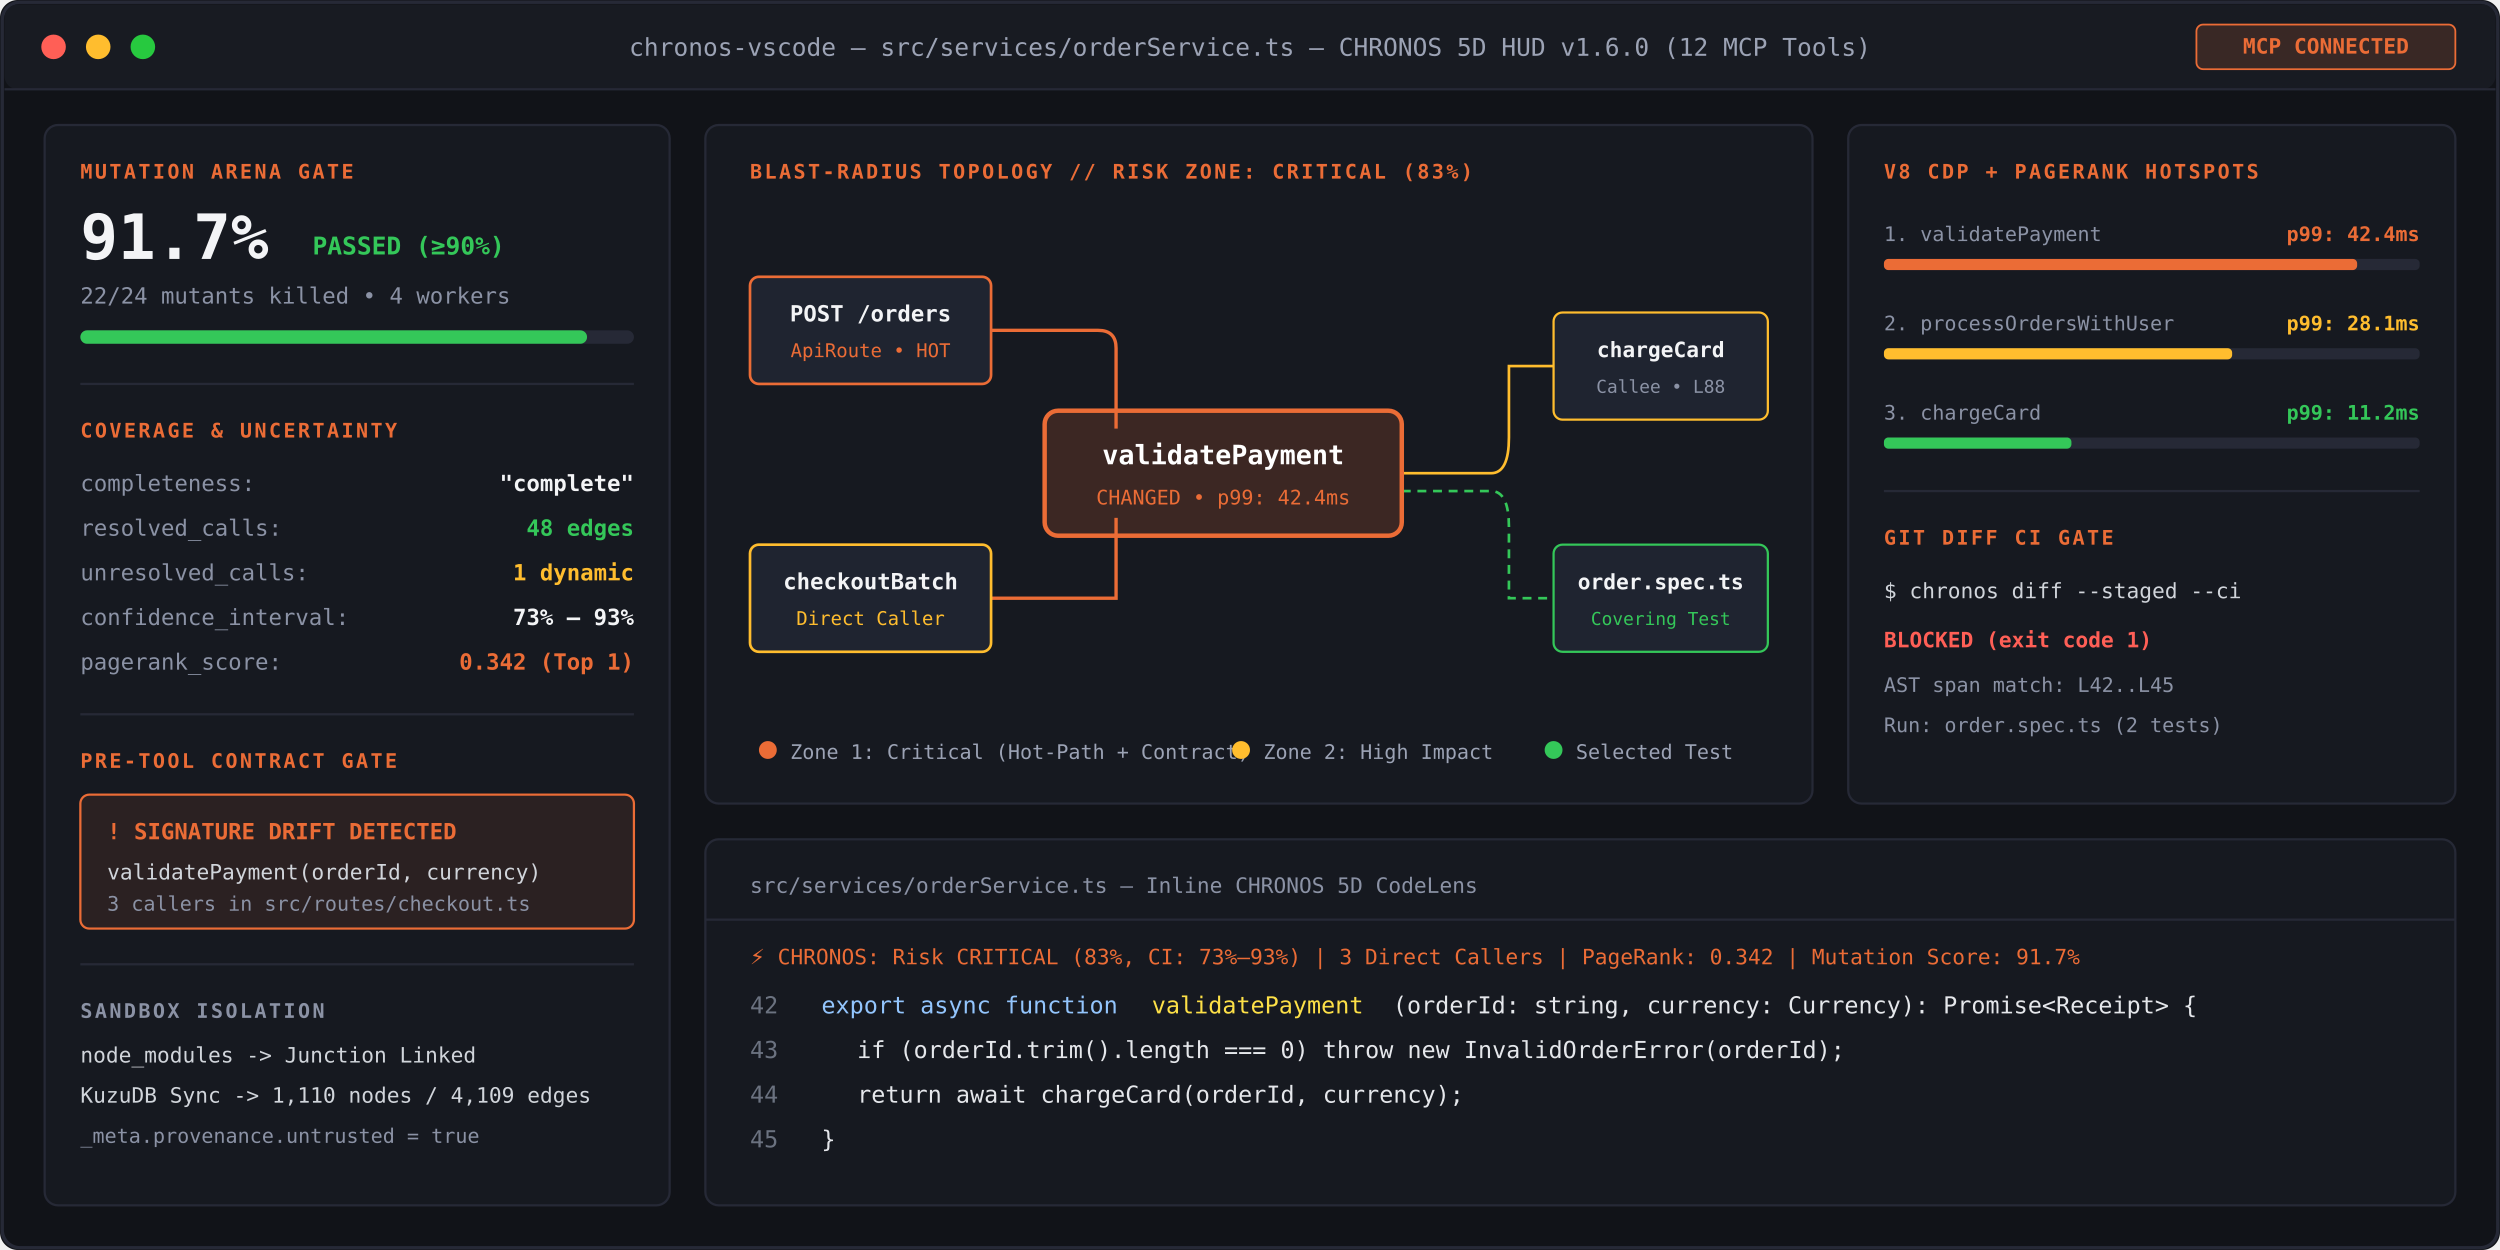
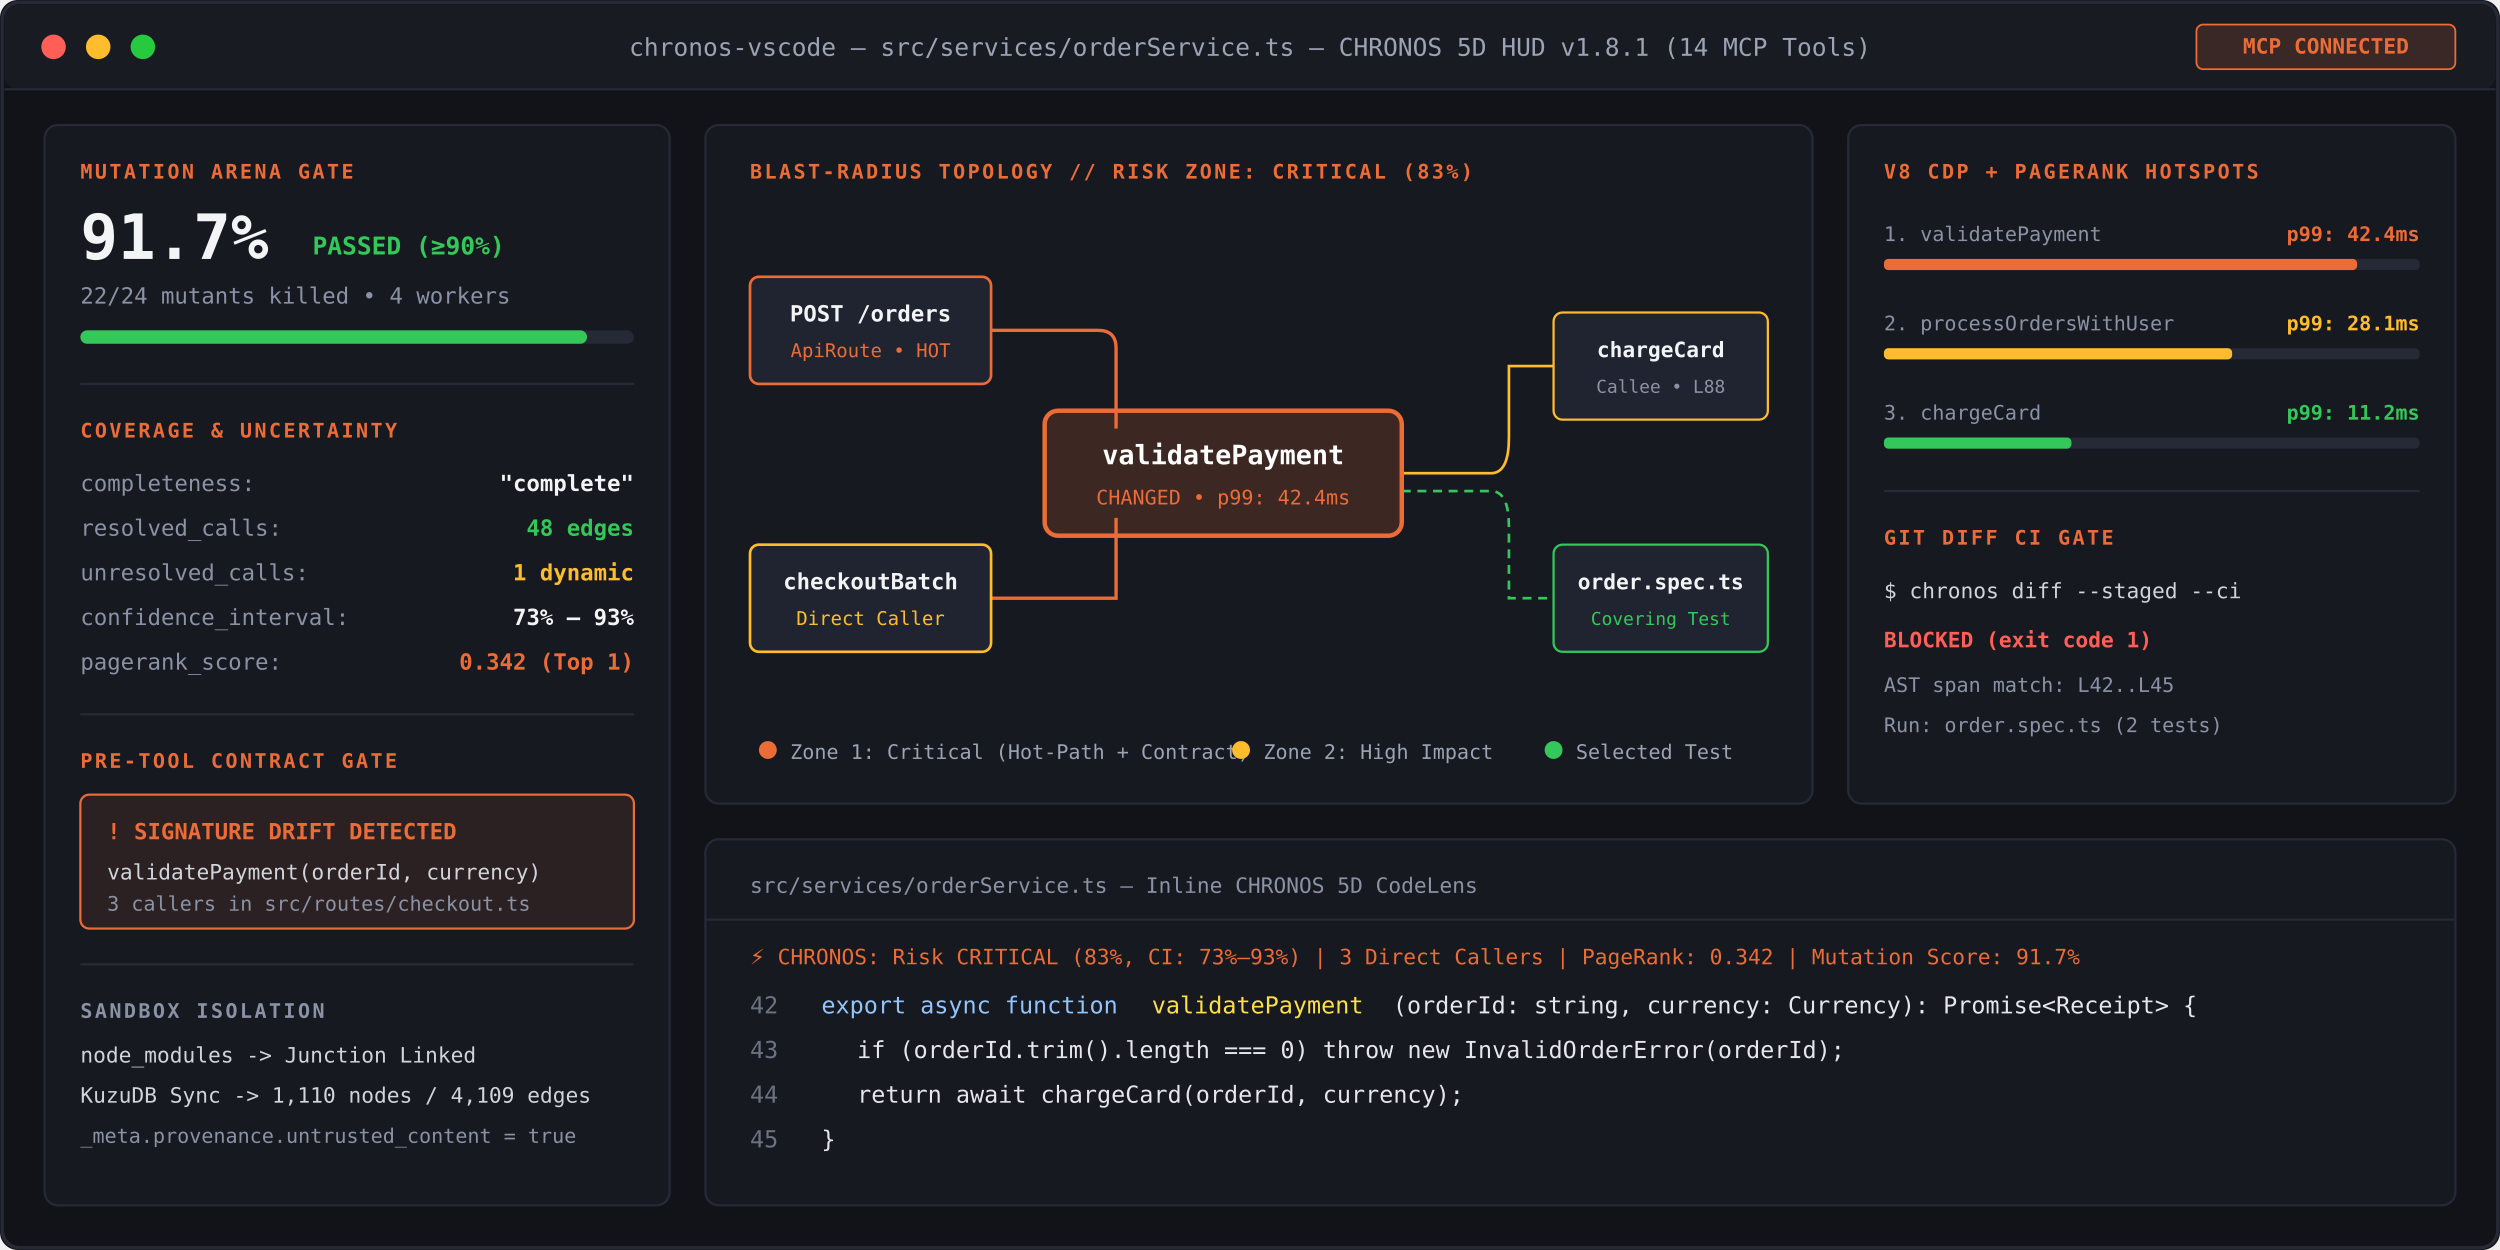
<svg xmlns="http://www.w3.org/2000/svg" viewBox="0 0 1120 560" width="100%" height="100%" role="img" aria-labelledby="hud-title hud-desc">
  <rect width="1120" height="560" rx="8" fill="#111318" />
  <rect x="1" y="1" width="1118" height="558" rx="8" fill="none" stroke="#262936" stroke-width="1.5" />
  <rect x="2" y="2" width="1116" height="38" rx="6" fill="#181b22" />
  <line x1="2" y1="40" x2="1118" y2="40" stroke="#262936" stroke-width="1" />
  <circle cx="24" cy="21" r="5.5" fill="#ff5f56" />
  <circle cx="44" cy="21" r="5.5" fill="#ffbd2e" />
  <circle cx="64" cy="21" r="5.5" fill="#27c93f" />
-   <text x="560" y="25" fill="#9ca3b5" font-size="11" font-weight="500" font-family="'Geist Mono', 'SF Mono', Consolas, monospace" text-anchor="middle">chronos-vscode — src/services/orderService.ts — CHRONOS 5D HUD v1.6.0 (12 MCP Tools)</text>
+   <text x="560" y="25" fill="#9ca3b5" font-size="11" font-weight="500" font-family="'Geist Mono', 'SF Mono', Consolas, monospace" text-anchor="middle">chronos-vscode — src/services/orderService.ts — CHRONOS 5D HUD v1.8.1 (14 MCP Tools)</text>
  <rect x="984" y="11" width="116" height="20" rx="3" fill="rgba(235,108,54,0.16)" stroke="#eb6c36" stroke-width="0.8" />
  <text x="1042" y="24" fill="#eb6c36" font-size="9.5" font-weight="600" font-family="'Geist Mono', Consolas, monospace" text-anchor="middle">MCP CONNECTED</text>
  <rect x="20" y="56" width="280" height="484" rx="6" fill="#161920" stroke="#262936" stroke-width="1" />
  <text x="36" y="80" fill="#eb6c36" font-size="9" font-weight="600" font-family="'Geist Mono', Consolas, monospace" letter-spacing="0.12em">MUTATION ARENA GATE</text>
  <text x="36" y="116" fill="#f3f4f6" font-size="28" font-weight="700" font-family="'Geist Mono', Consolas, monospace">91.7%</text>
  <text x="140" y="114" fill="#34c759" font-size="11" font-weight="600" font-family="'Geist Mono', Consolas, monospace">PASSED (≥90%)</text>
  <text x="36" y="136" fill="#8b92a5" font-size="10" font-family="'Geist Mono', Consolas, monospace">22/24 mutants killed • 4 workers</text>
  <rect x="36" y="148" width="248" height="6" rx="3" fill="#262936" />
  <rect x="36" y="148" width="227" height="6" rx="3" fill="#34c759" />
  <line x1="36" y1="172" x2="284" y2="172" stroke="#262936" stroke-width="1" />
  <text x="36" y="196" fill="#eb6c36" font-size="9" font-weight="600" font-family="'Geist Mono', Consolas, monospace" letter-spacing="0.12em">COVERAGE &amp; UNCERTAINTY</text>
  <text x="36" y="220" fill="#8b92a5" font-size="10" font-family="'Geist Mono', Consolas, monospace">completeness:</text>
  <text x="284" y="220" fill="#f3f4f6" font-size="10" font-weight="600" font-family="'Geist Mono', Consolas, monospace" text-anchor="end">"complete"</text>
  <text x="36" y="240" fill="#8b92a5" font-size="10" font-family="'Geist Mono', Consolas, monospace">resolved_calls:</text>
  <text x="284" y="240" fill="#34c759" font-size="10" font-weight="600" font-family="'Geist Mono', Consolas, monospace" text-anchor="end">48 edges</text>
  <text x="36" y="260" fill="#8b92a5" font-size="10" font-family="'Geist Mono', Consolas, monospace">unresolved_calls:</text>
  <text x="284" y="260" fill="#ffbd2e" font-size="10" font-weight="600" font-family="'Geist Mono', Consolas, monospace" text-anchor="end">1 dynamic</text>
  <text x="36" y="280" fill="#8b92a5" font-size="10" font-family="'Geist Mono', Consolas, monospace">confidence_interval:</text>
  <text x="284" y="280" fill="#f3f4f6" font-size="10" font-weight="600" font-family="'Geist Mono', Consolas, monospace" text-anchor="end">73% – 93%</text>
  <text x="36" y="300" fill="#8b92a5" font-size="10" font-family="'Geist Mono', Consolas, monospace">pagerank_score:</text>
  <text x="284" y="300" fill="#eb6c36" font-size="10" font-weight="600" font-family="'Geist Mono', Consolas, monospace" text-anchor="end">0.342 (Top 1)</text>
  <line x1="36" y1="320" x2="284" y2="320" stroke="#262936" stroke-width="1" />
  <text x="36" y="344" fill="#eb6c36" font-size="9" font-weight="600" font-family="'Geist Mono', Consolas, monospace" letter-spacing="0.12em">PRE-TOOL CONTRACT GATE</text>
  <rect x="36" y="356" width="248" height="60" rx="4" fill="rgba(235,108,54,0.10)" stroke="#eb6c36" stroke-width="1" />
  <text x="48" y="376" fill="#eb6c36" font-size="10" font-weight="600" font-family="'Geist Mono', Consolas, monospace">! SIGNATURE DRIFT DETECTED</text>
  <text x="48" y="394" fill="#d1d5db" font-size="9.5" font-family="'Geist Mono', Consolas, monospace">validatePayment(orderId, currency)</text>
  <text x="48" y="408" fill="#8b92a5" font-size="9" font-family="'Geist Mono', Consolas, monospace">3 callers in src/routes/checkout.ts</text>
  <line x1="36" y1="432" x2="284" y2="432" stroke="#262936" stroke-width="1" />
  <text x="36" y="456" fill="#8b92a5" font-size="9" font-weight="600" font-family="'Geist Mono', Consolas, monospace" letter-spacing="0.12em">SANDBOX ISOLATION</text>
  <text x="36" y="476" fill="#d1d5db" font-size="9.5" font-family="'Geist Mono', Consolas, monospace">node_modules -&gt; Junction Linked</text>
  <text x="36" y="494" fill="#d1d5db" font-size="9.5" font-family="'Geist Mono', Consolas, monospace">KuzuDB Sync  -&gt; 1,110 nodes / 4,109 edges</text>
-   <text x="36" y="512" fill="#8b92a5" font-size="9" font-family="'Geist Mono', Consolas, monospace">_meta.provenance.untrusted = true</text>
+   <text x="36" y="512" fill="#8b92a5" font-size="9" font-family="'Geist Mono', Consolas, monospace">_meta.provenance.untrusted_content = true</text>
  <rect x="316" y="56" width="496" height="304" rx="6" fill="#161920" stroke="#262936" stroke-width="1" />
  <text x="336" y="80" fill="#eb6c36" font-size="9" font-weight="600" font-family="'Geist Mono', Consolas, monospace" letter-spacing="0.12em">BLAST-RADIUS TOPOLOGY // RISK ZONE: CRITICAL (83%)</text>
  <path d="M 444 148 L 492 148 Q 500 148 500 156 L 500 192" fill="none" stroke="#eb6c36" stroke-width="1.5" />
  <path d="M 444 268 L 500 268 L 500 232" fill="none" stroke="#eb6c36" stroke-width="1.5" />
  <path d="M 628 212 L 668 212 Q 676 212 676 196 L 676 164 L 696 164" fill="none" stroke="#ffbd2e" stroke-width="1.2" />
  <path d="M 628 220 L 668 220 Q 676 220 676 236 L 676 268 L 696 268" fill="none" stroke="#34c759" stroke-width="1.2" stroke-dasharray="4,3" />
  <rect x="336" y="124" width="108" height="48" rx="4" fill="#1f2430" stroke="#eb6c36" stroke-width="1.2" />
  <text x="390" y="144" fill="#f3f4f6" font-size="10" font-weight="600" font-family="'Geist Mono', Consolas, monospace" text-anchor="middle">POST /orders</text>
  <text x="390" y="160" fill="#eb6c36" font-size="8.5" font-family="'Geist Mono', Consolas, monospace" text-anchor="middle">ApiRoute • HOT</text>
  <rect x="336" y="244" width="108" height="48" rx="4" fill="#1f2430" stroke="#ffbd2e" stroke-width="1.2" />
  <text x="390" y="264" fill="#f3f4f6" font-size="10" font-weight="600" font-family="'Geist Mono', Consolas, monospace" text-anchor="middle">checkoutBatch</text>
  <text x="390" y="280" fill="#ffbd2e" font-size="8.5" font-family="'Geist Mono', Consolas, monospace" text-anchor="middle">Direct Caller</text>
  <rect x="468" y="184" width="160" height="56" rx="6" fill="rgba(235,108,54,0.18)" stroke="#eb6c36" stroke-width="2" />
  <text x="548" y="208" fill="#ffffff" font-size="12" font-weight="700" font-family="'Geist Mono', Consolas, monospace" text-anchor="middle">validatePayment</text>
  <text x="548" y="226" fill="#eb6c36" font-size="9" font-family="'Geist Mono', Consolas, monospace" text-anchor="middle">CHANGED • p99: 42.4ms</text>
  <rect x="696" y="140" width="96" height="48" rx="4" fill="#1f2430" stroke="#ffbd2e" stroke-width="1" />
  <text x="744" y="160" fill="#f3f4f6" font-size="9.5" font-weight="600" font-family="'Geist Mono', Consolas, monospace" text-anchor="middle">chargeCard</text>
  <text x="744" y="176" fill="#8b92a5" font-size="8" font-family="'Geist Mono', Consolas, monospace" text-anchor="middle">Callee • L88</text>
  <rect x="696" y="244" width="96" height="48" rx="4" fill="#1f2430" stroke="#34c759" stroke-width="1" />
  <text x="744" y="264" fill="#f3f4f6" font-size="9.5" font-weight="600" font-family="'Geist Mono', Consolas, monospace" text-anchor="middle">order.spec.ts</text>
  <text x="744" y="280" fill="#34c759" font-size="8" font-family="'Geist Mono', Consolas, monospace" text-anchor="middle">Covering Test</text>
  <circle cx="344" cy="336" r="4" fill="#eb6c36" />
  <text x="354" y="340" fill="#9ca3b5" font-size="9" font-family="'Geist Mono', Consolas, monospace">Zone 1: Critical (Hot-Path + Contract)</text>
  <circle cx="556" cy="336" r="4" fill="#ffbd2e" />
  <text x="566" y="340" fill="#9ca3b5" font-size="9" font-family="'Geist Mono', Consolas, monospace">Zone 2: High Impact</text>
  <circle cx="696" cy="336" r="4" fill="#34c759" />
  <text x="706" y="340" fill="#9ca3b5" font-size="9" font-family="'Geist Mono', Consolas, monospace">Selected Test</text>
  <rect x="316" y="376" width="784" height="164" rx="6" fill="#161920" stroke="#262936" stroke-width="1" />
  <text x="336" y="400" fill="#8b92a5" font-size="9.5" font-family="'Geist Mono', Consolas, monospace">src/services/orderService.ts — Inline CHRONOS 5D CodeLens</text>
  <line x1="316" y1="412" x2="1100" y2="412" stroke="#262936" stroke-width="1" />
  <text x="336" y="432" fill="#eb6c36" font-size="9.5" font-family="'Geist Mono', Consolas, monospace">⚡ CHRONOS: Risk CRITICAL (83%, CI: 73%–93%) | 3 Direct Callers | PageRank: 0.342 | Mutation Score: 91.7%</text>
  <text x="336" y="454" fill="#6b7280" font-size="10.5" font-family="'Geist Mono', Consolas, monospace">42</text>
  <text x="368" y="454" fill="#93c5fd" font-size="10.5" font-family="'Geist Mono', Consolas, monospace">export async function</text>
  <text x="516" y="454" fill="#fde047" font-size="10.5" font-family="'Geist Mono', Consolas, monospace">validatePayment</text>
  <text x="624" y="454" fill="#e5e7eb" font-size="10.5" font-family="'Geist Mono', Consolas, monospace">(orderId: string, currency: Currency): Promise&lt;Receipt&gt; {</text>
  <text x="336" y="474" fill="#6b7280" font-size="10.5" font-family="'Geist Mono', Consolas, monospace">43</text>
  <text x="384" y="474" fill="#e5e7eb" font-size="10.5" font-family="'Geist Mono', Consolas, monospace">if (orderId.trim().length === 0) throw new InvalidOrderError(orderId);</text>
  <text x="336" y="494" fill="#6b7280" font-size="10.5" font-family="'Geist Mono', Consolas, monospace">44</text>
  <text x="384" y="494" fill="#e5e7eb" font-size="10.5" font-family="'Geist Mono', Consolas, monospace">return await chargeCard(orderId, currency);</text>
  <text x="336" y="514" fill="#6b7280" font-size="10.5" font-family="'Geist Mono', Consolas, monospace">45</text>
  <text x="368" y="514" fill="#e5e7eb" font-size="10.5" font-family="'Geist Mono', Consolas, monospace">}</text>
  <rect x="828" y="56" width="272" height="304" rx="6" fill="#161920" stroke="#262936" stroke-width="1" />
  <text x="844" y="80" fill="#eb6c36" font-size="9" font-weight="600" font-family="'Geist Mono', Consolas, monospace" letter-spacing="0.12em">V8 CDP + PAGERANK HOTSPOTS</text>
  <text x="844" y="108" fill="#8b92a5" font-size="9" font-family="'Geist Mono', Consolas, monospace">1. validatePayment</text>
  <text x="1084" y="108" fill="#eb6c36" font-size="9" font-weight="600" font-family="'Geist Mono', Consolas, monospace" text-anchor="end">p99: 42.4ms</text>
  <rect x="844" y="116" width="240" height="5" rx="2" fill="#262936" />
  <rect x="844" y="116" width="212" height="5" rx="2" fill="#eb6c36" />
  <text x="844" y="148" fill="#8b92a5" font-size="9" font-family="'Geist Mono', Consolas, monospace">2. processOrdersWithUser</text>
  <text x="1084" y="148" fill="#ffbd2e" font-size="9" font-weight="600" font-family="'Geist Mono', Consolas, monospace" text-anchor="end">p99: 28.1ms</text>
  <rect x="844" y="156" width="240" height="5" rx="2" fill="#262936" />
  <rect x="844" y="156" width="156" height="5" rx="2" fill="#ffbd2e" />
  <text x="844" y="188" fill="#8b92a5" font-size="9" font-family="'Geist Mono', Consolas, monospace">3. chargeCard</text>
  <text x="1084" y="188" fill="#34c759" font-size="9" font-weight="600" font-family="'Geist Mono', Consolas, monospace" text-anchor="end">p99: 11.2ms</text>
  <rect x="844" y="196" width="240" height="5" rx="2" fill="#262936" />
  <rect x="844" y="196" width="84" height="5" rx="2" fill="#34c759" />
  <line x1="844" y1="220" x2="1084" y2="220" stroke="#262936" stroke-width="1" />
  <text x="844" y="244" fill="#eb6c36" font-size="9" font-weight="600" font-family="'Geist Mono', Consolas, monospace" letter-spacing="0.12em">GIT DIFF CI GATE</text>
  <text x="844" y="268" fill="#d1d5db" font-size="9.5" font-family="'Geist Mono', Consolas, monospace">$ chronos diff --staged --ci</text>
  <text x="844" y="290" fill="#ff5f56" font-size="9.5" font-weight="600" font-family="'Geist Mono', Consolas, monospace">BLOCKED (exit code 1)</text>
  <text x="844" y="310" fill="#8b92a5" font-size="9" font-family="'Geist Mono', Consolas, monospace">AST span match: L42..L45</text>
  <text x="844" y="328" fill="#8b92a5" font-size="9" font-family="'Geist Mono', Consolas, monospace">Run: order.spec.ts (2 tests)</text>
</svg>
